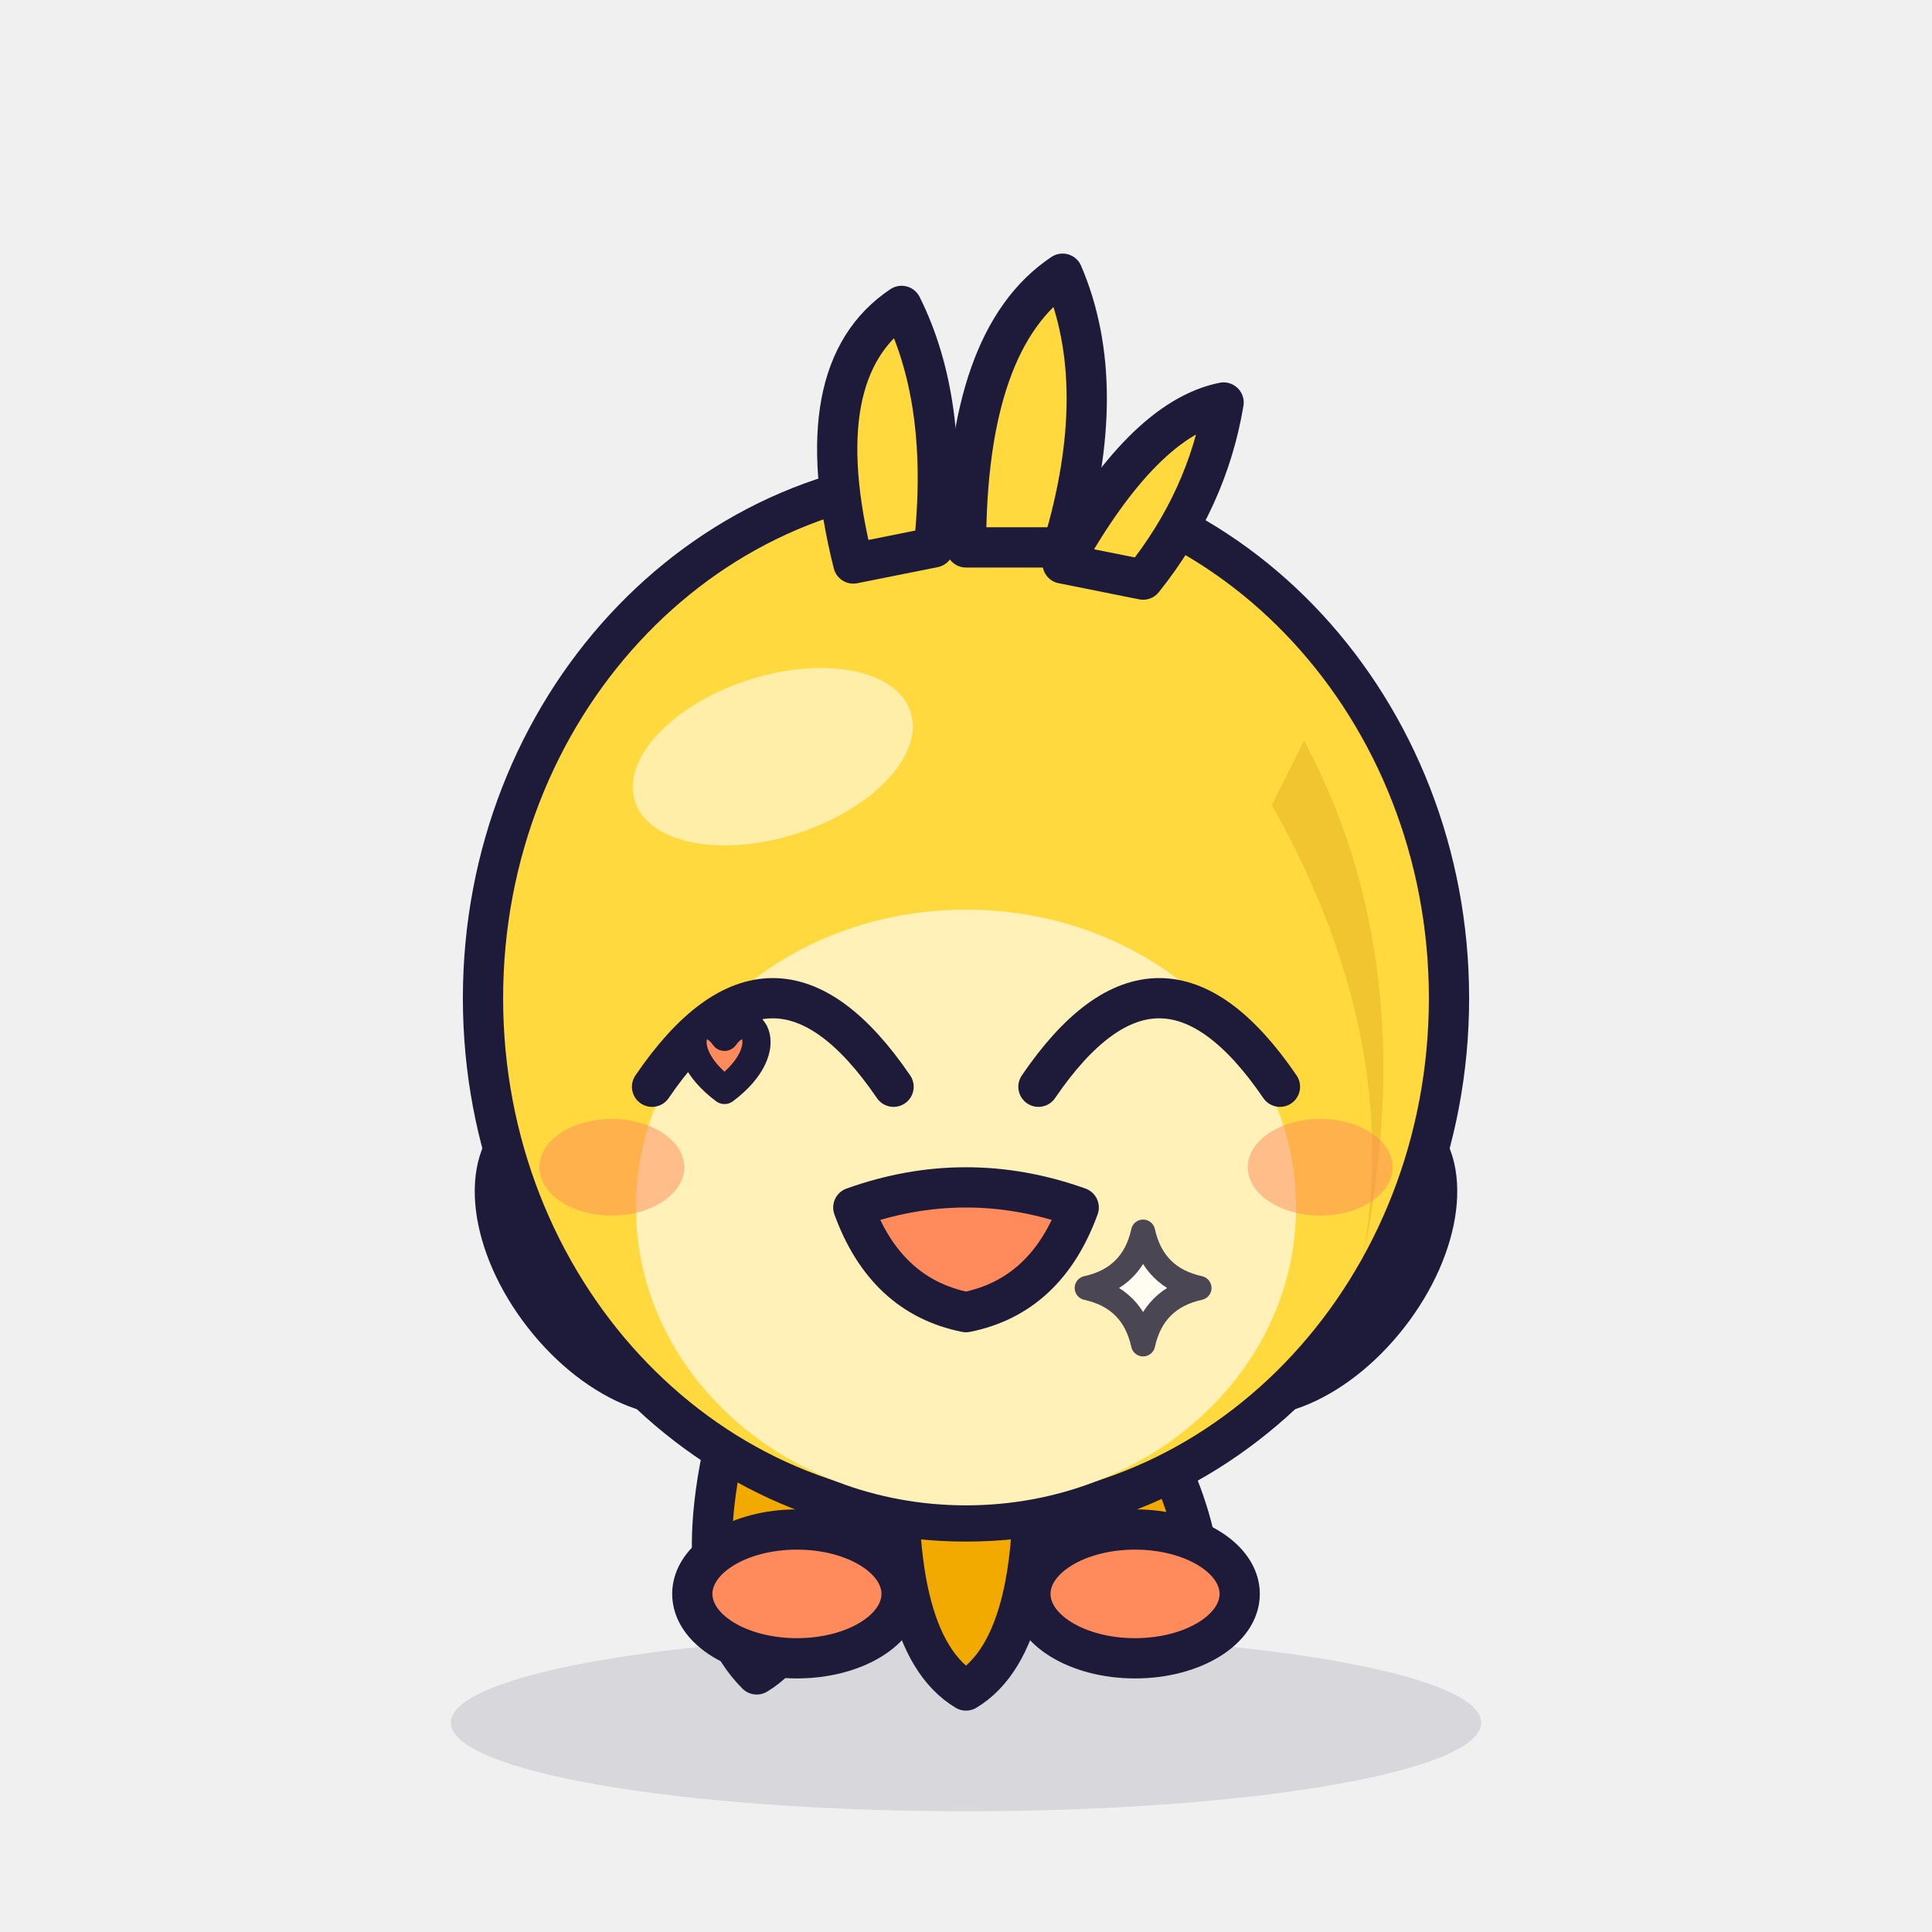
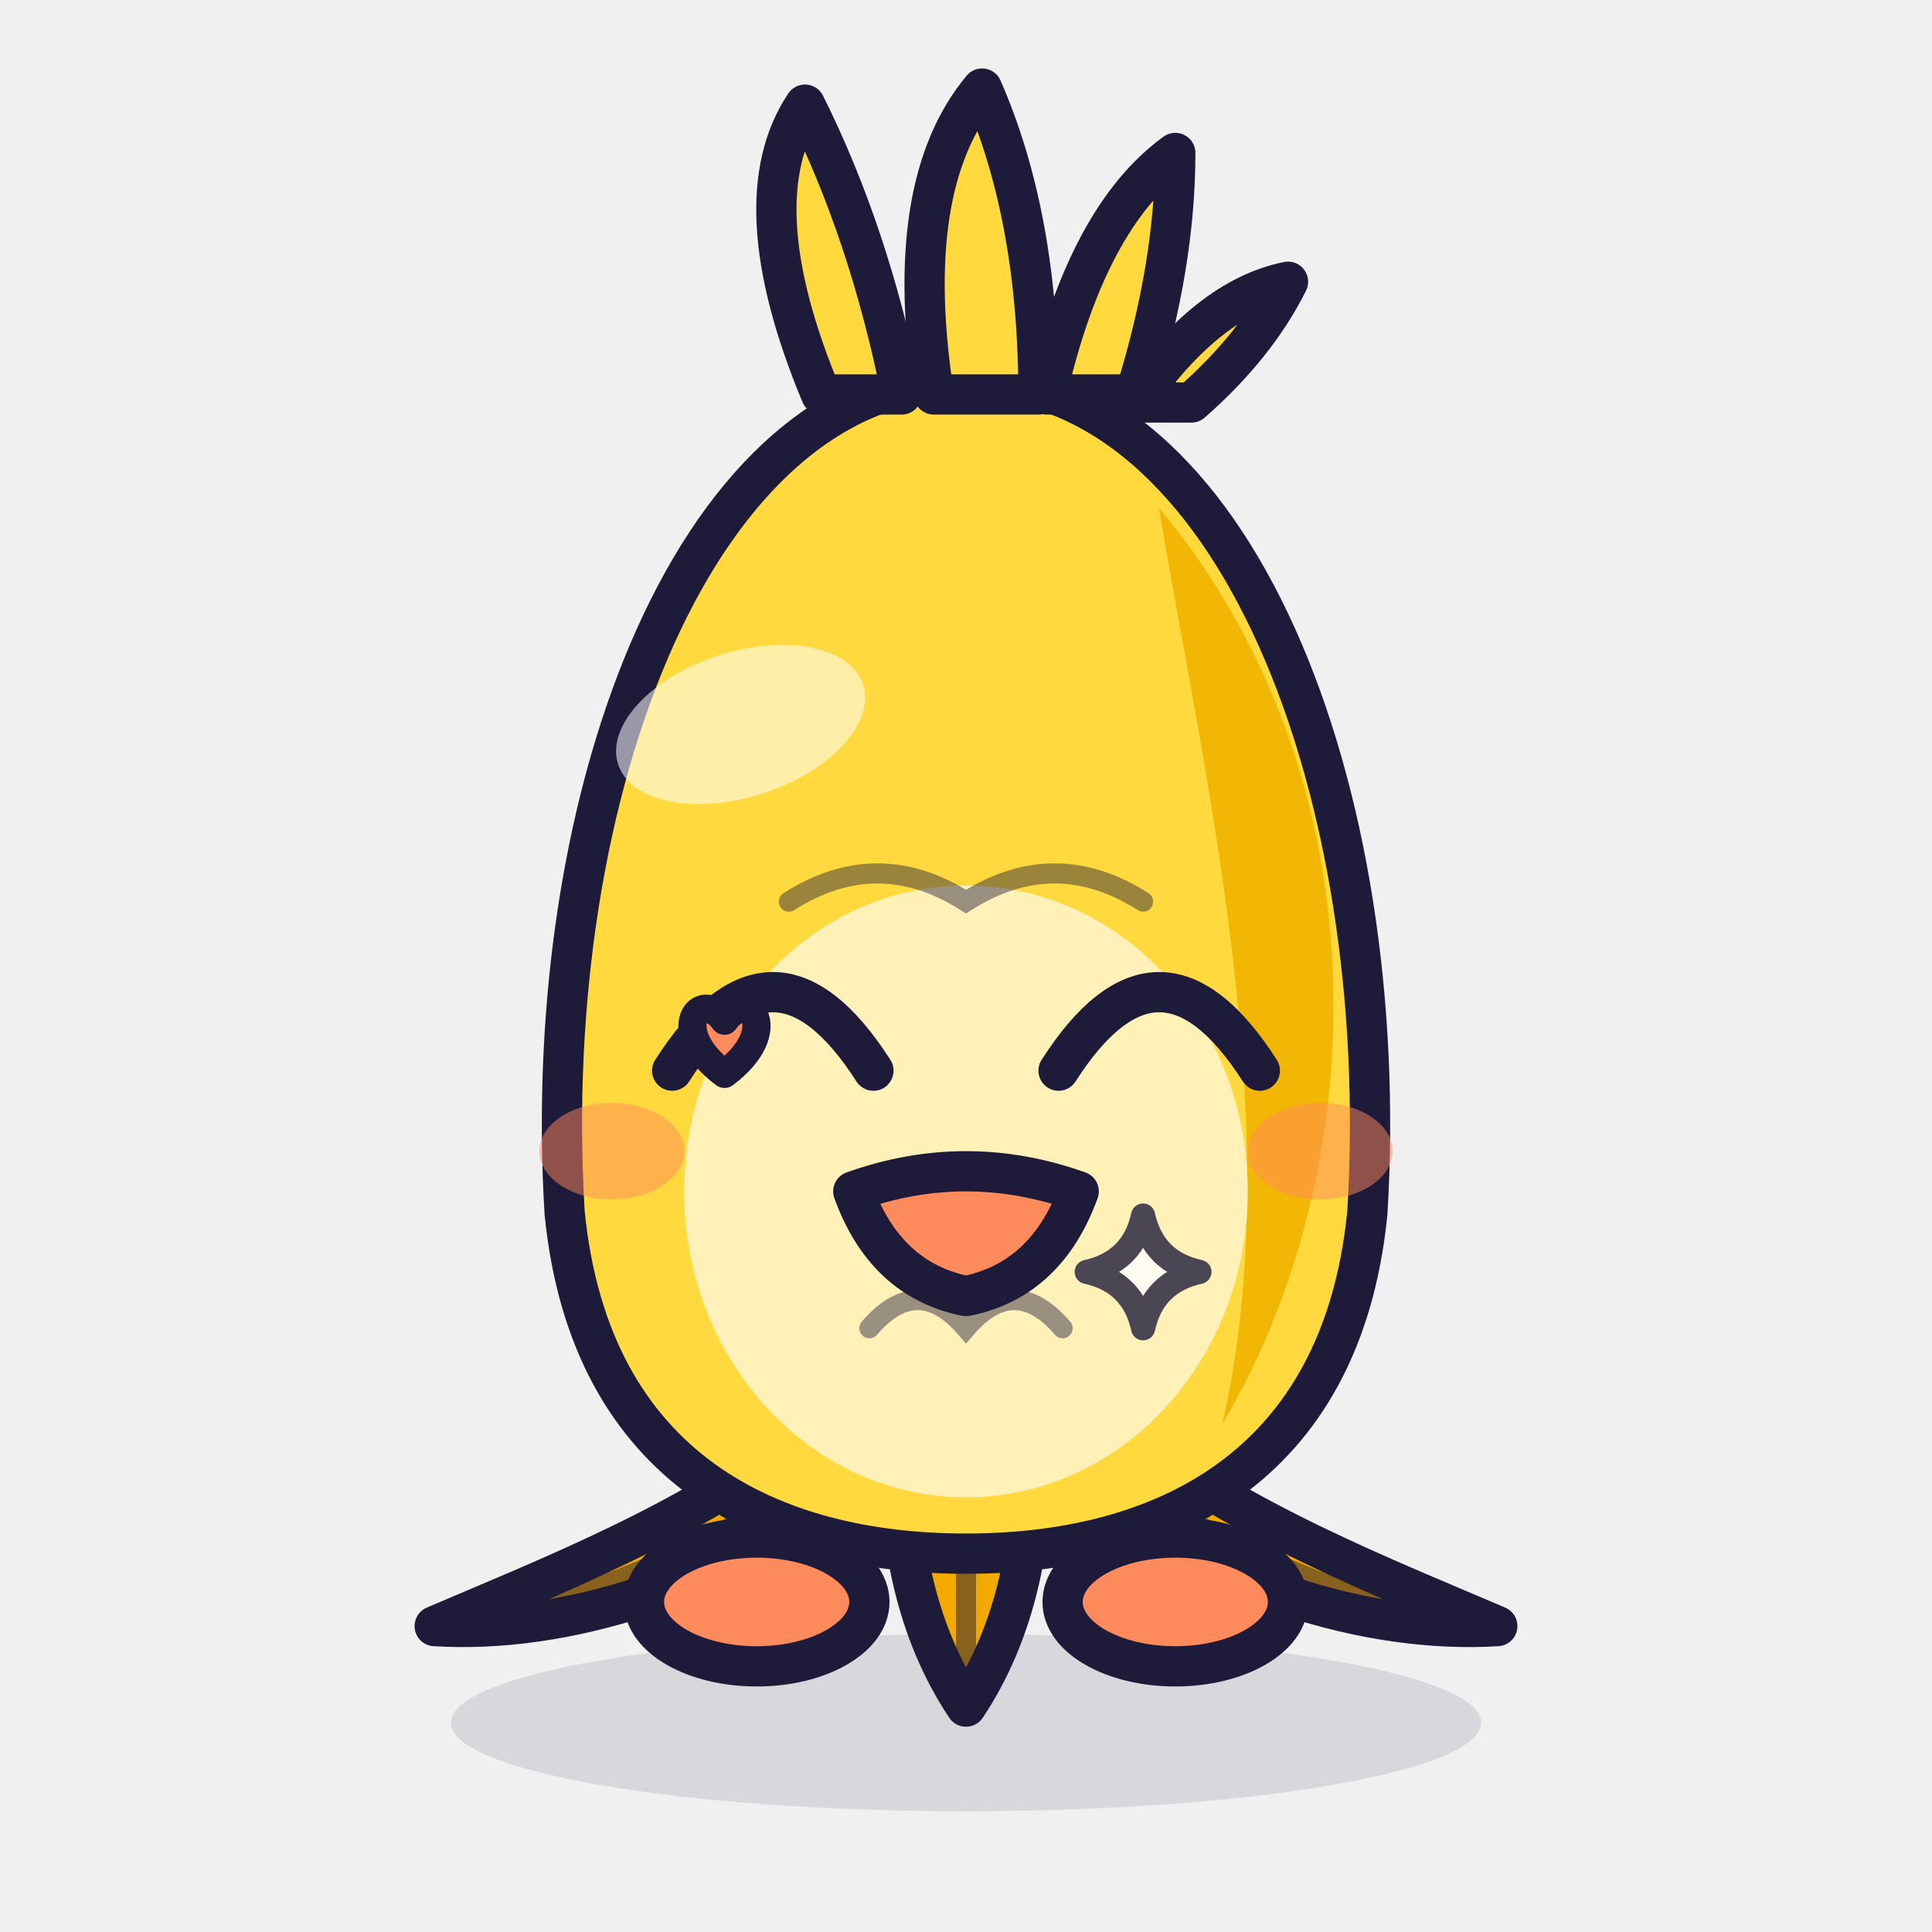
<svg xmlns="http://www.w3.org/2000/svg" viewBox="0 0 240 240" role="img" aria-label="Pip v2 C stage 4 proud_3">
  <g id="shadow">
    <ellipse cx="120" cy="214" rx="64" ry="11" fill="#1E1B3A" opacity="0.12" />
  </g>
  <g id="tail" stroke="#1E1B3A" stroke-width="5" stroke-linejoin="round">
-     <path d="M92 172 Q84 198 94 208 Q104 202 104 174 Z" fill="#F2A900" />
-     <path d="M112 176 Q110 204 120 210 Q130 204 128 176 Z" fill="#F2A900" />
-     <path d="M132 174 Q138 198 148 202 Q152 192 140 172 Z" fill="#F2A900" />
+     <path d="M100 178 C86 189 68 196 54 202 C70 203 90 197 106 184 Z" fill="#F2A900" />
+     <path d="M112 176 C111 191 114 203 120 212 C126 203 129 191 128 176 Z" fill="#F2A900" />
+     <path d="M140 178 C154 189 172 196 186 202 C170 203 150 197 134 184 Z" fill="#F2A900" />
+     <path d="M97 186 C86 193 72 199 60 201" fill="none" stroke="#1E1B3A" stroke-width="2.5" stroke-linecap="round" opacity="0.5" />
+     <path d="M120 182 L120 206" stroke="#1E1B3A" stroke-width="2.5" stroke-linecap="round" opacity="0.5" />
+     <path d="M143 186 C154 193 168 199 180 201" fill="none" stroke="#1E1B3A" stroke-width="2.5" stroke-linecap="round" opacity="0.5" />
  </g>
  <g id="wing_l" opacity="1.0">
-     <ellipse cx="77" cy="156" rx="12" ry="20" fill="#F2A900" stroke="#1E1B3A" stroke-width="5" transform="rotate(-38 77 156)" />
-     <path d="M77 142 L77 170" stroke="#1E1B3A" stroke-width="3" stroke-linecap="round" opacity="0.55" />
+     <path d="M73.1 141.4 C68.6 155.1 87.0 169.9 95.3 169.8 C97.4 161.8 87.5 140.3 73.1 141.4 Z" fill="#F2A900" stroke="#1E1B3A" stroke-width="5" stroke-linejoin="round" />
+     <path d="M78.8 143.3 L93.2 161.7" stroke="#1E1B3A" stroke-width="2.5" stroke-linecap="round" opacity="0.5" />
+     <path d="M73.6 147.4 L88.0 165.8" stroke="#1E1B3A" stroke-width="2.5" stroke-linecap="round" opacity="0.5" />
  </g>
  <g id="wing_r" opacity="1.0">
-     <ellipse cx="163" cy="156" rx="12" ry="20" fill="#F2A900" stroke="#1E1B3A" stroke-width="5" transform="rotate(38 163 156)" />
-     <path d="M163 142 L163 170" stroke="#1E1B3A" stroke-width="3" stroke-linecap="round" opacity="0.55" />
+     <path d="M166.9 141.4 C152.5 140.3 142.6 161.8 144.7 169.8 C153.0 169.9 171.4 155.1 166.9 141.4 Z" fill="#F2A900" stroke="#1E1B3A" stroke-width="5" stroke-linejoin="round" />
+     <path d="M166.4 147.4 L152.0 165.8" stroke="#1E1B3A" stroke-width="2.5" stroke-linecap="round" opacity="0.5" />
+     <path d="M161.2 143.3 L146.8 161.7" stroke="#1E1B3A" stroke-width="2.5" stroke-linecap="round" opacity="0.5" />
  </g>
  <g id="body">
-     <ellipse cx="120" cy="124" rx="60" ry="65" fill="#FFD93D" stroke="#1E1B3A" stroke-width="5" />
+     <path d="M120 47 C153.28 47 173.04 98.1 169.858 150.66 C166.675 182.78 143.868 193 120 193 C96.132 193 73.325 182.78 70.142 150.66 C66.96 98.1 86.72 47 120 47 Z" fill="#FFD93D" stroke="#1E1B3A" stroke-width="5" />
    <g id="body_shade">
-       <path d="M162 92 Q178 122 168 162 Q176 132 158 100 Z" fill="#B97E00" opacity="0.22" transform="translate(0 0)" />
+       <path d="M143.962 63.06 C171.979 96.64 170.918 144.82 151.824 176.94 C160.31 140.44 149.286 95.18 143.962 63.06 Z" fill="#F2B705" />
    </g>
  </g>
  <g id="belly">
-     <ellipse cx="120" cy="150" rx="41" ry="37" fill="#FFF1B8" />
+     <ellipse cx="120" cy="148" rx="35" ry="38" fill="#FFF1B8" />
+     <path d="M98 112 Q109.0 105 120 112 Q131.0 105 142 112" fill="none" stroke="#1E1B3A" stroke-width="2.5" stroke-linecap="round" opacity="0.45" />
+     <path d="M108 165 Q114.0 158 120 165 Q126.0 158 132 165" fill="none" stroke="#1E1B3A" stroke-width="2.5" stroke-linecap="round" opacity="0.45" />
  </g>
  <g id="cheek_l">
-     <ellipse cx="76" cy="145" rx="9" ry="6.0" fill="#FF8A5B" opacity="0.5" />
+     <ellipse cx="76" cy="143" rx="9" ry="6.0" fill="#FF8A5B" opacity="0.5" />
  </g>
  <g id="cheek_r">
-     <ellipse cx="164" cy="145" rx="9" ry="6.0" fill="#FF8A5B" opacity="0.5" />
+     <ellipse cx="164" cy="143" rx="9" ry="6.0" fill="#FF8A5B" opacity="0.5" />
  </g>
  <g id="head_tuft" stroke="#1E1B3A" stroke-width="5" stroke-linecap="round" stroke-linejoin="round">
-     <path d="M106 70 Q100 46 112 38 Q118 50 116 68 Z" fill="#FFD93D" />
-     <path d="M120 68 Q120 42 132 34 Q138 48 132 68 Z" fill="#FFD93D" />
-     <path d="M132 70 Q142 52 152 50 Q150 62 142 72 Z" fill="#FFD93D" />
+     <path d="M102 49 Q92 25 100 13 Q108 29 112 49 Z" fill="#FFD93D" />
+     <path d="M116 49 Q112 23 122 11 Q129 27 129 49 Z" fill="#FFD93D" />
+     <path d="M130 49 Q135 27 146 19 Q146 33 141 49 Z" fill="#FFD93D" />
+     <path d="M141 50 Q150 37 160 35 Q156 43 148 50 Z" fill="#FFD93D" />
  </g>
  <g id="eye_l">
    <g id="open" />
    <g id="closed" />
    <g id="happy">
-       <path d="M81 135 Q96 113 111 135" fill="none" stroke="#1E1B3A" stroke-width="5" stroke-linecap="round" />
+       <path d="M83.5 133 Q96 113.5 108.5 133" fill="none" stroke="#1E1B3A" stroke-width="5" stroke-linecap="round" />
    </g>
    <g id="sleepy" />
    <g id="surprised" />
    <g id="wink" />
  </g>
  <g id="eye_r">
    <g id="open" />
    <g id="closed" />
    <g id="happy">
-       <path d="M129 135 Q144 113 159 135" fill="none" stroke="#1E1B3A" stroke-width="5" stroke-linecap="round" />
+       <path d="M131.5 133 Q144 113.5 156.5 133" fill="none" stroke="#1E1B3A" stroke-width="5" stroke-linecap="round" />
    </g>
    <g id="sleepy" />
    <g id="surprised" />
    <g id="wink" />
  </g>
  <g id="brow_l" />
  <g id="brow_r" />
  <g id="beak_top">
-     <path d="M106.0 150 Q120 145 134.0 150 Q130.0 161 120 163 Q110.0 161 106.0 150 Z" fill="#FF8A5B" stroke="#1E1B3A" stroke-width="5" stroke-linejoin="round" />
+     <path d="M106.0 148 Q120 143 134.0 148 Q130.0 159 120 161 Q110.0 159 106.0 148 Z" fill="#FF8A5B" stroke="#1E1B3A" stroke-width="5" stroke-linejoin="round" />
  </g>
  <g id="beak_bottom" />
  <g id="feet" stroke="#1E1B3A" stroke-width="5" stroke-linejoin="round">
-     <ellipse cx="99" cy="198" rx="13" ry="8" fill="#FF8A5B" />
-     <ellipse cx="141" cy="198" rx="13" ry="8" fill="#FF8A5B" />
+     <ellipse cx="94" cy="199" rx="14" ry="8" fill="#FF8A5B" />
+     <ellipse cx="146" cy="199" rx="14" ry="8" fill="#FF8A5B" />
  </g>
  <g id="shell_top" />
  <g id="shell_bottom" />
  <g id="accessory_head" />
  <g id="accessory_neck" />
  <g id="accessory_face" />
  <g id="highlight">
-     <ellipse cx="96" cy="94" rx="18" ry="10" fill="#FFFFFF" opacity="0.55" transform="rotate(-18 96 94)" />
+     <ellipse cx="92" cy="90" rx="16" ry="9" fill="#FFFFFF" opacity="0.55" transform="rotate(-18 92 90)" />
  </g>
  <g id="fx">
-     <path d="M142 153 Q143.26 158.74 149 160 Q143.26 161.26 142 167 Q140.74 161.26 135 160 Q140.74 158.74 142 153 Z" fill="#FFFFFF" opacity="0.8" stroke="#1E1B3A" stroke-width="3" stroke-linejoin="round" />
-     <path d="M90 135.4 C82.8 130 87.0 124.6 90 128.8 C93.0 124.6 97.2 130 90 135.4 Z" fill="#FF8A5B" stroke="#1E1B3A" stroke-width="3.5" stroke-linejoin="round" />
+     <path d="M142 151 Q143.26 156.74 149 158 Q143.26 159.26 142 165 Q140.74 159.26 135 158 Q140.74 156.74 142 151 Z" fill="#FFFFFF" opacity="0.8" stroke="#1E1B3A" stroke-width="3" stroke-linejoin="round" />
+     <path d="M90 133.4 C82.8 128 87.0 122.6 90 126.8 C93.0 122.6 97.2 128 90 133.4 Z" fill="#FF8A5B" stroke="#1E1B3A" stroke-width="3.5" stroke-linejoin="round" />
  </g>
</svg>
